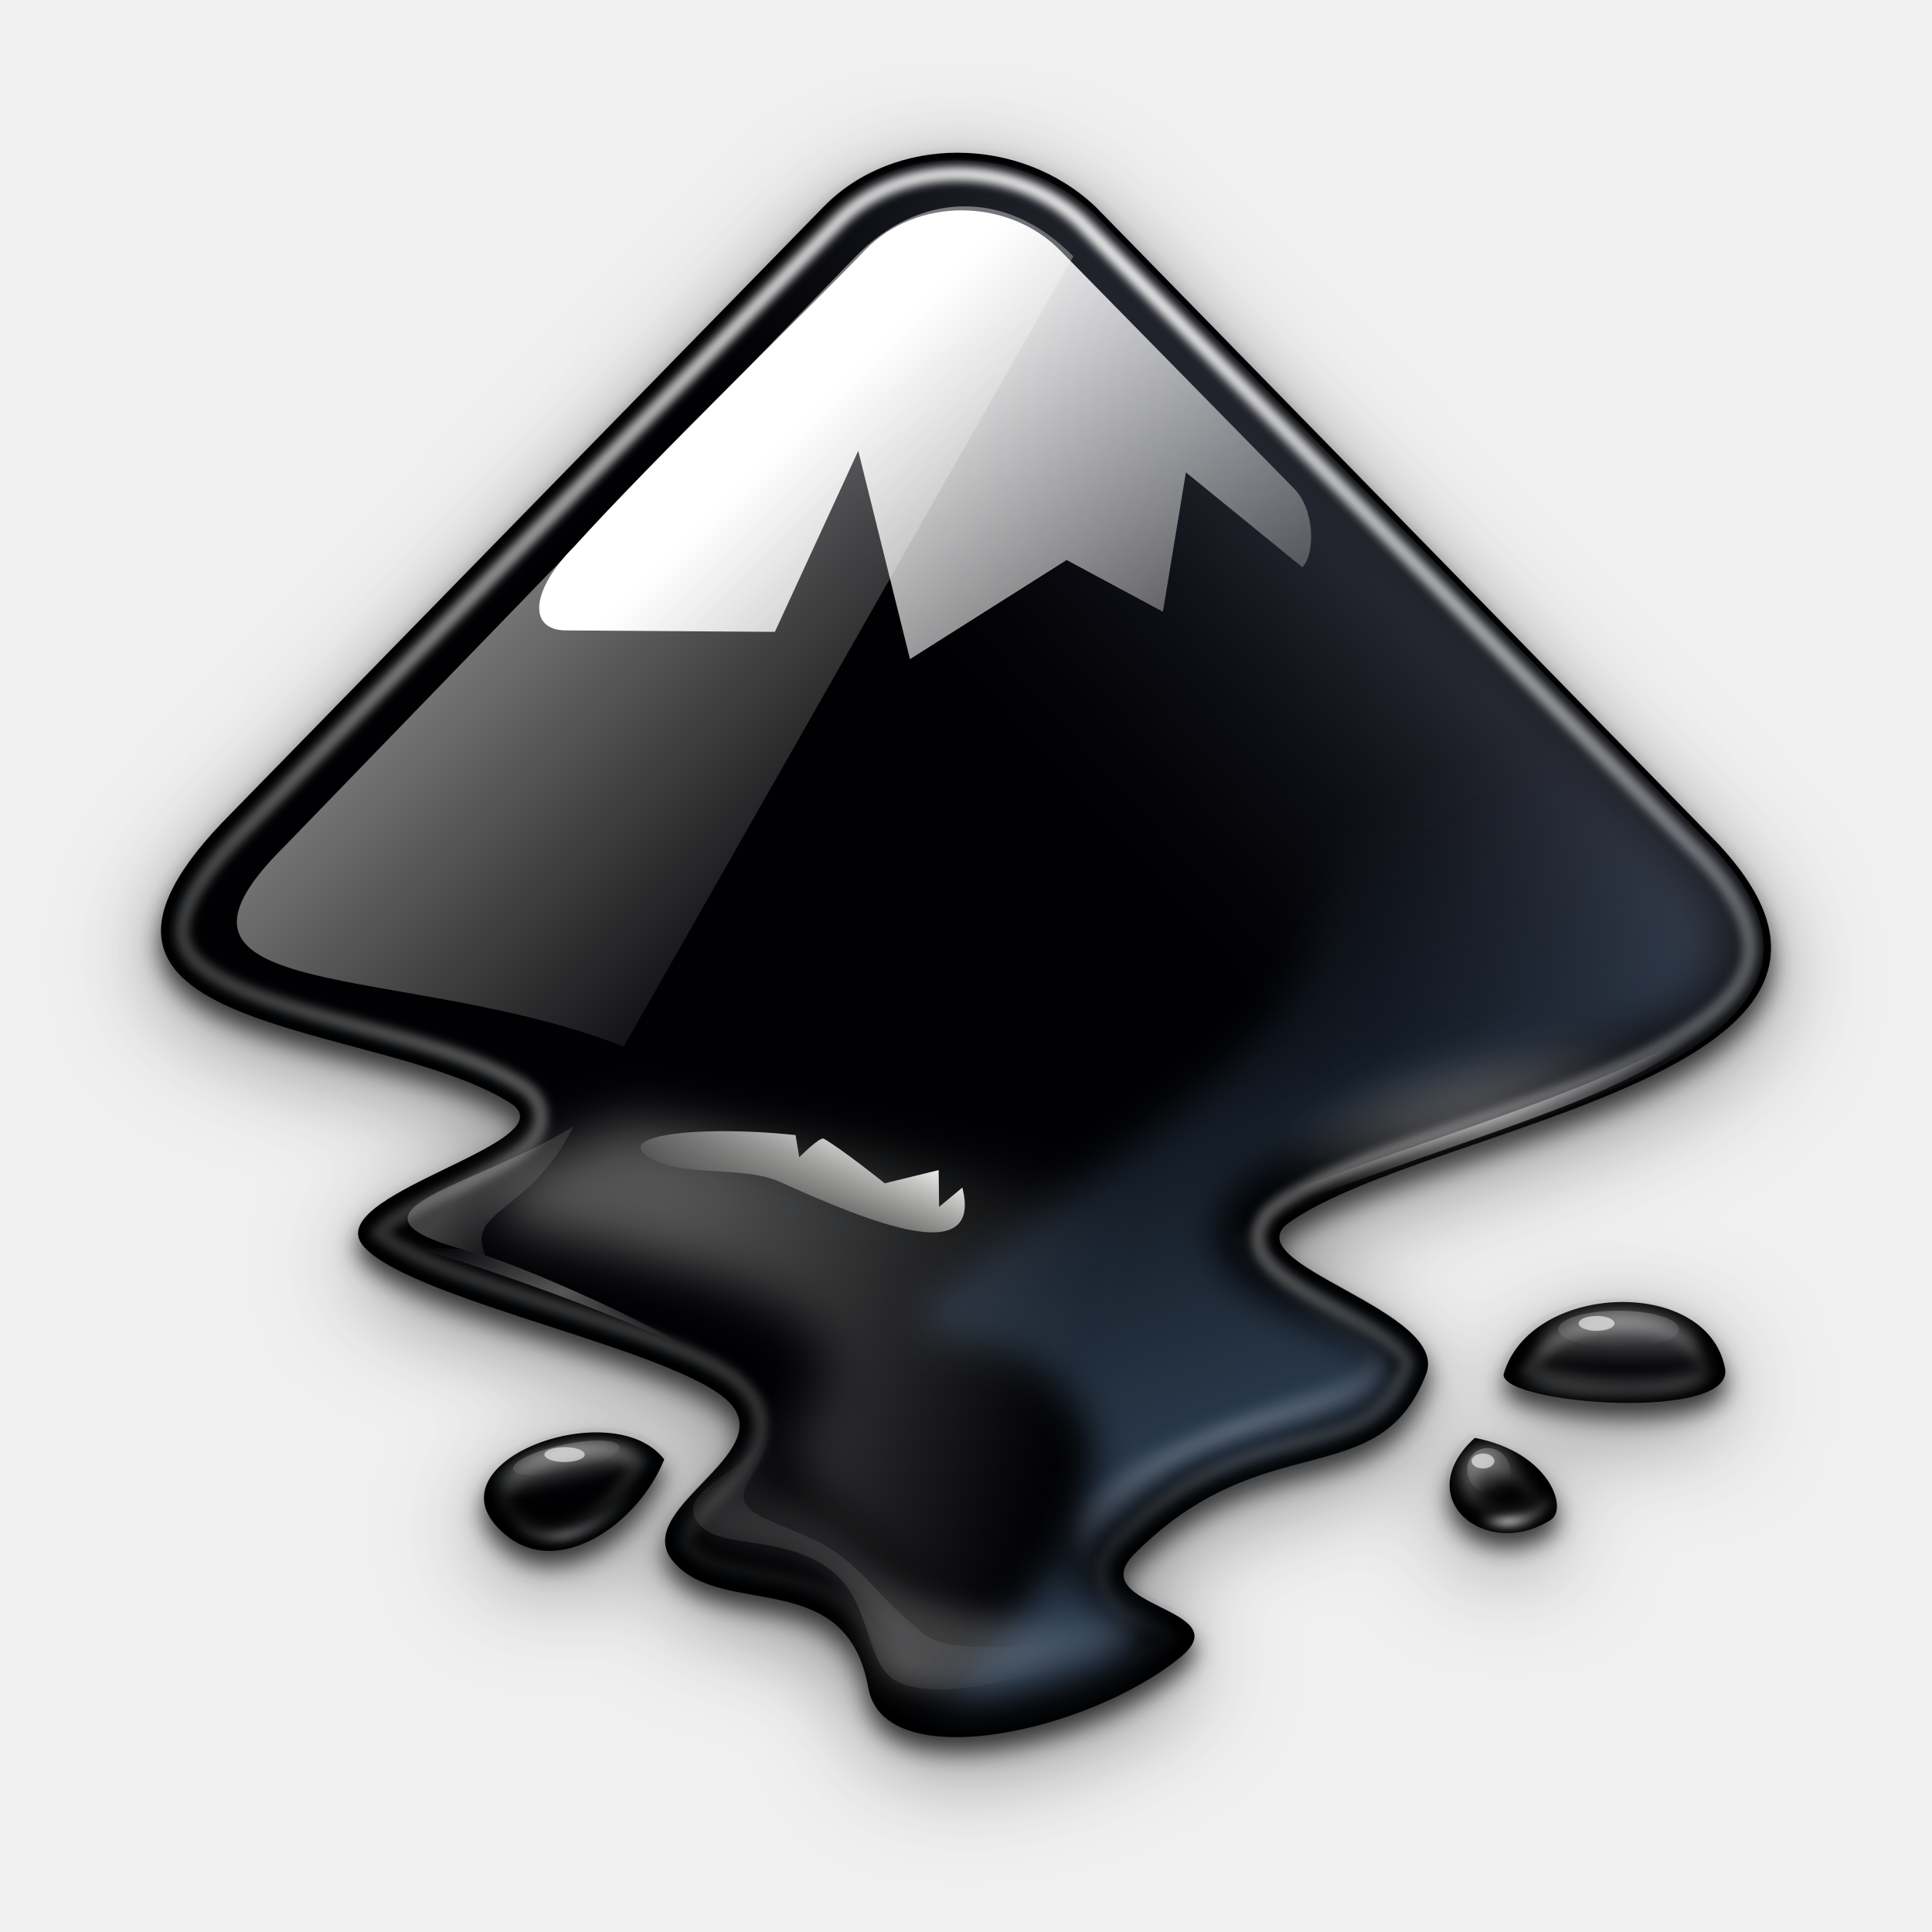
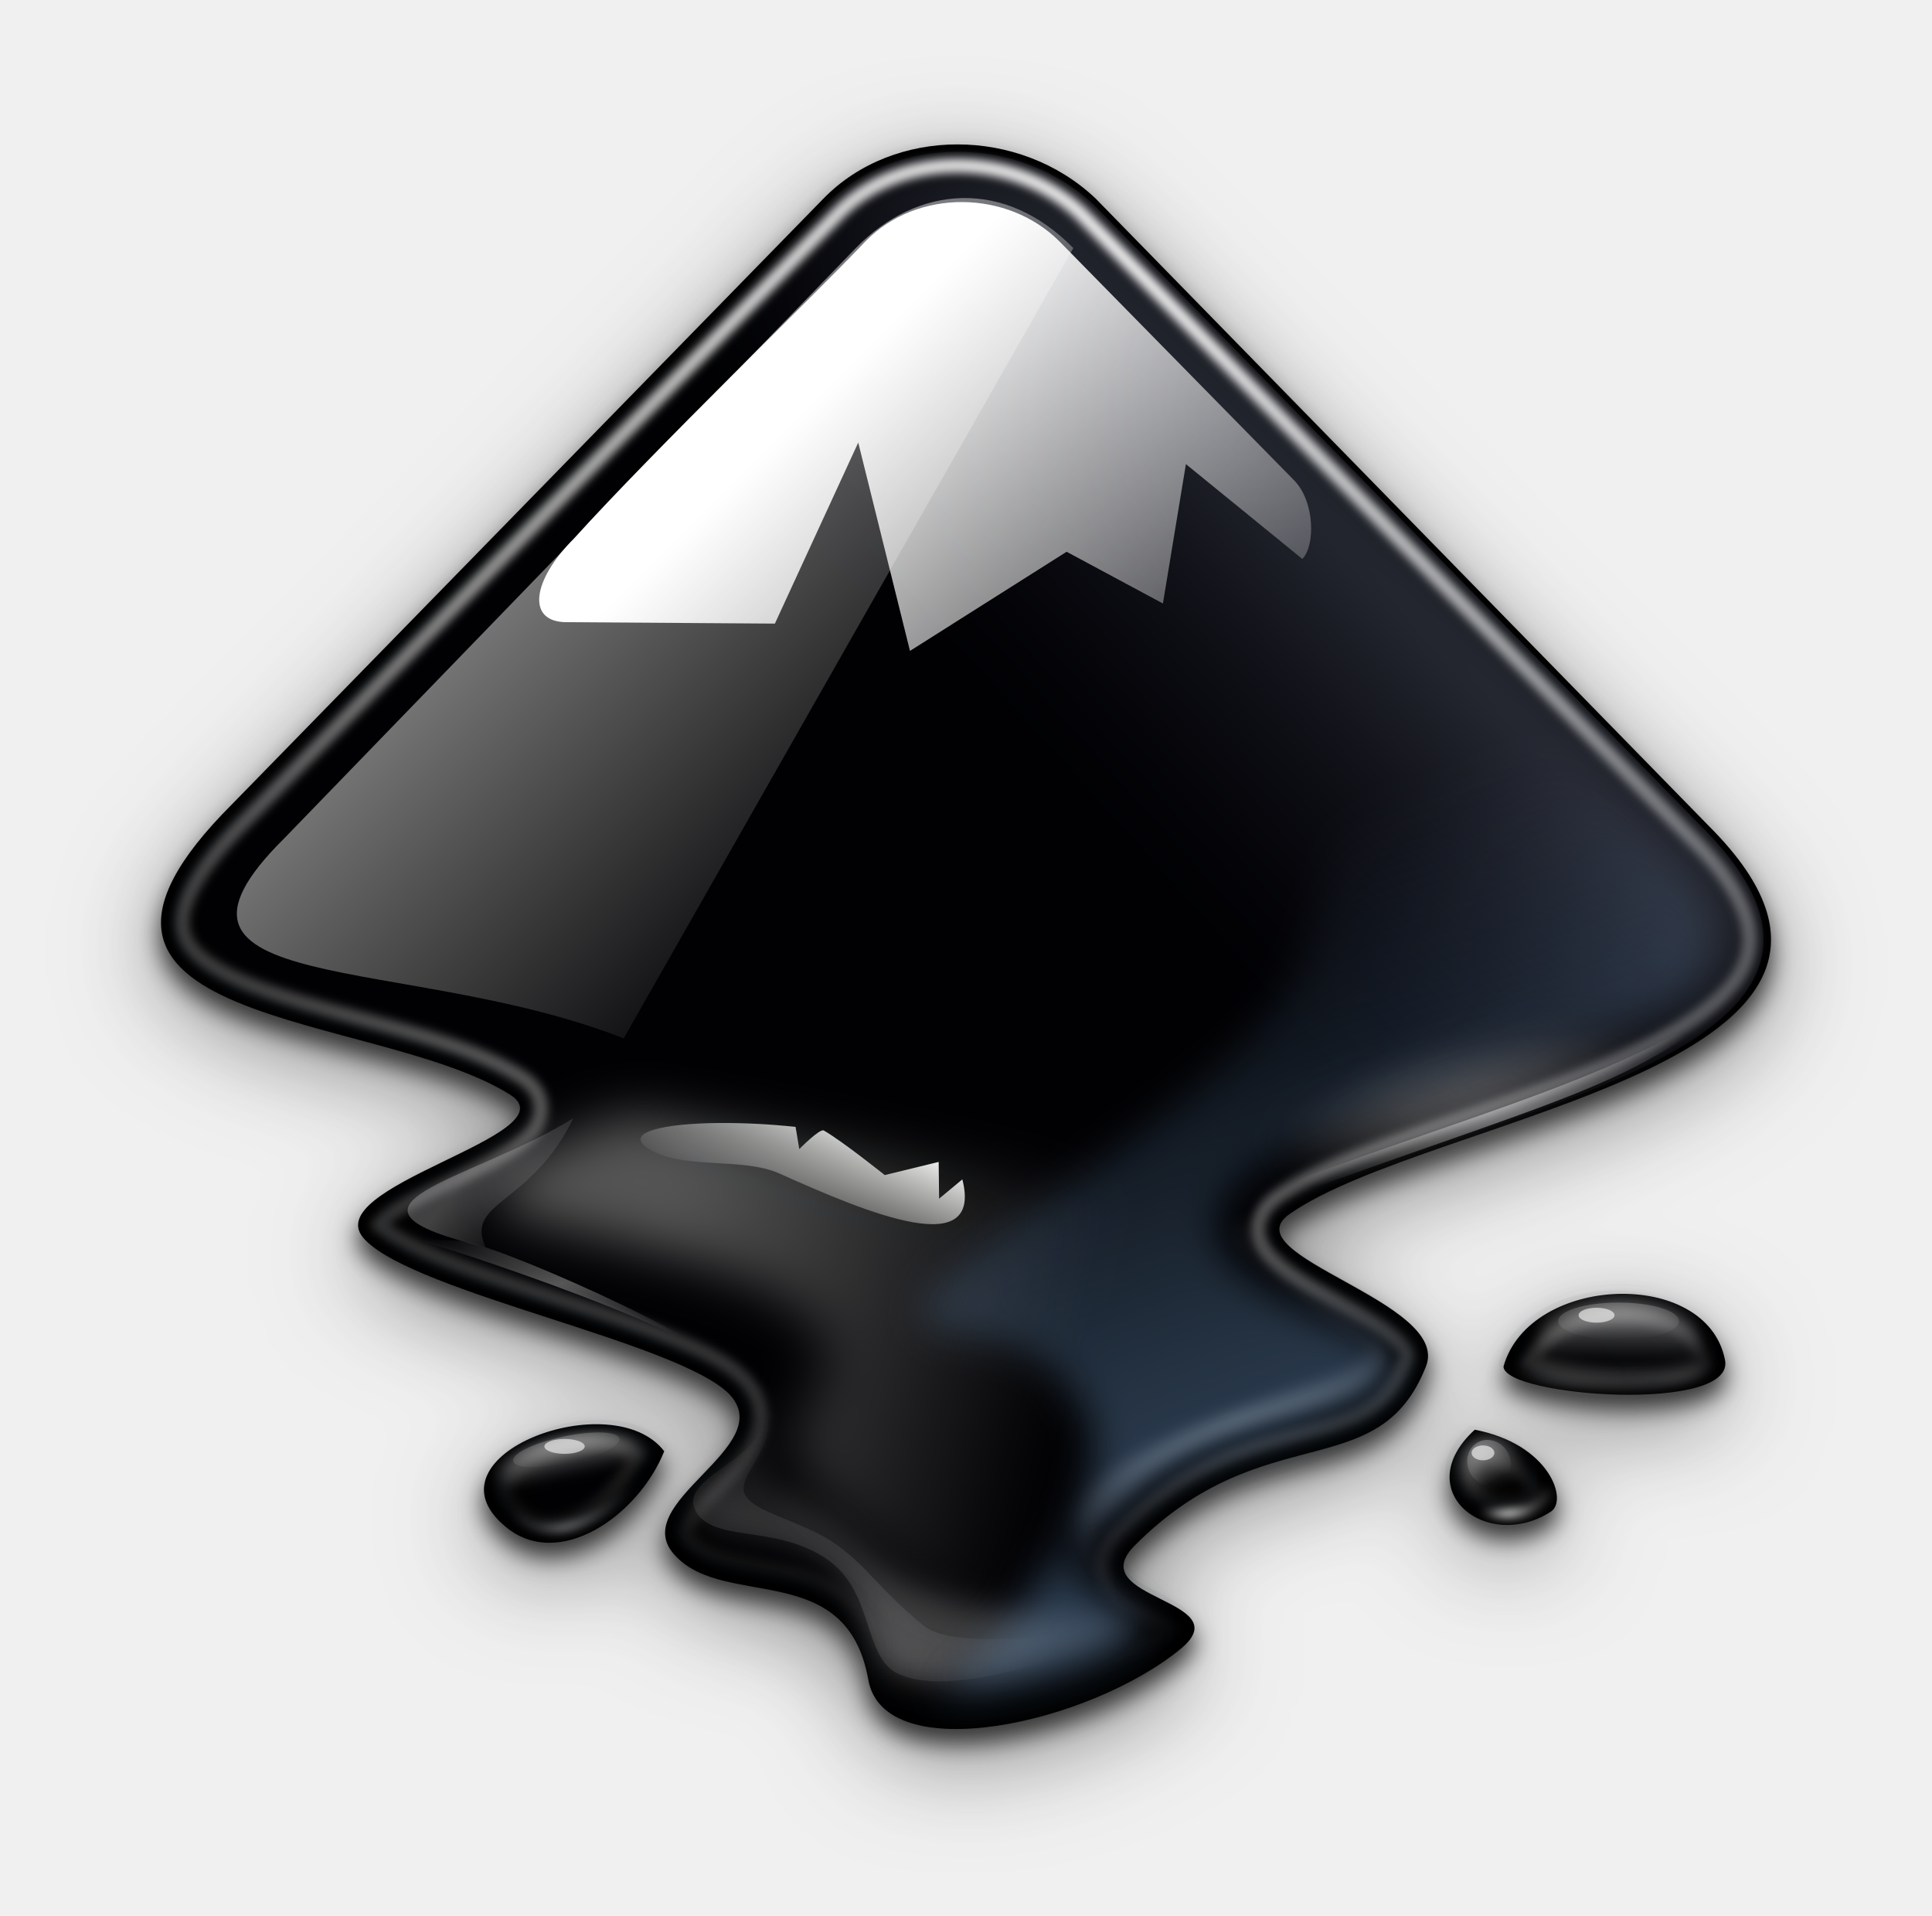
- <svg xmlns="http://www.w3.org/2000/svg" xmlns:xlink="http://www.w3.org/1999/xlink" width="21" height="21" viewBox="0 0 133.972 132.817">
+ <svg xmlns="http://www.w3.org/2000/svg" xmlns:xlink="http://www.w3.org/1999/xlink" viewBox="0 0 133.972 132.817">
  <defs>
    <linearGradient id="a" gradientUnits="userSpaceOnUse">
      <stop offset="0" stop-color="#fff" />
      <stop offset="1" stop-color="#fff" stop-opacity="0" />
    </linearGradient>
    <linearGradient id="i" x1="60" x2="90" y1="20" y2="50" xlink:href="#a" />
    <linearGradient id="e" x1="82.12" x2="60" y1="20" y2="40" gradientUnits="userSpaceOnUse">
      <stop offset="0" stop-color="#c0cdf9" />
      <stop offset="1" stop-color="#07092d" stop-opacity=".288" />
    </linearGradient>
    <linearGradient id="h" x1="32.91" x2="58.14" y1="34.94" y2="60.17" xlink:href="#a" />
    <linearGradient id="q" x1="231.63" x2="231.75" y1="195.19" y2="201.5" gradientUnits="userSpaceOnUse" xlink:href="#a" />
    <linearGradient id="t" x1="231.38" x2="231.38" y1="195.62" y2="200.07" gradientUnits="userSpaceOnUse" xlink:href="#a" />
    <linearGradient id="E" x1="95.5" x2="153.5" y1="208.16" y2="223.5" xlink:href="#a" />
    <linearGradient id="G" x1="55.84" x2="52.66" y1="76.73" y2="84.02" gradientUnits="userSpaceOnUse">
      <stop offset="0" stop-color="#eeeeec" />
      <stop offset="1" stop-color="#eeeeec" stop-opacity="0" />
    </linearGradient>
    <linearGradient id="J" x1="30.32" x2="34.78" y1="79.22" y2="82.76" xlink:href="#a" />
    <linearGradient id="K" x1="50.64" x2="23.53" y1="134.15" y2="61.15" gradientUnits="userSpaceOnUse">
      <stop offset="0" stop-color="#729fcf" />
      <stop offset="1" stop-color="#729fcf" stop-opacity="0" />
    </linearGradient>
    <linearGradient id="p" x1="231.63" x2="231.75" y1="195.19" y2="201.5" gradientUnits="userSpaceOnUse" xlink:href="#a" />
    <linearGradient id="r" x1="231.38" x2="231.38" y1="195.62" y2="200.07" gradientUnits="userSpaceOnUse" xlink:href="#a" />
    <linearGradient id="x" x1="231.63" x2="231.75" y1="195.19" y2="201.5" gradientUnits="userSpaceOnUse" xlink:href="#a" />
    <linearGradient id="y" x1="231.38" x2="231.38" y1="195.62" y2="200.07" gradientUnits="userSpaceOnUse" xlink:href="#a" />
    <filter id="c" color-interpolation-filters="sRGB">
      <feGaussianBlur stdDeviation=".805" />
    </filter>
    <filter id="d" color-interpolation-filters="sRGB">
      <feGaussianBlur stdDeviation="3.49" />
    </filter>
    <filter id="f" color-interpolation-filters="sRGB">
      <feGaussianBlur stdDeviation="2.416" />
    </filter>
    <filter id="l" width="1.16" height="1.23" x="-.08" y="-.11" color-interpolation-filters="sRGB">
      <feGaussianBlur stdDeviation="1.958" />
    </filter>
    <filter id="o" width="1.15" height="1.35" x="-.07" y="-.18" color-interpolation-filters="sRGB">
      <feGaussianBlur stdDeviation="2.12" />
    </filter>
    <filter id="s" width="1.17" height="1.56" x="-.09" y="-.28" color-interpolation-filters="sRGB">
      <feGaussianBlur stdDeviation=".565" />
    </filter>
    <filter id="v" width="1.14" height="1.95" x="-.07" y="-.47" color-interpolation-filters="sRGB">
      <feGaussianBlur stdDeviation=".821" />
    </filter>
    <filter id="B" width="1.15" height="1.33" x="-.08" y="-.17" color-interpolation-filters="sRGB">
      <feGaussianBlur stdDeviation=".665" />
    </filter>
    <filter id="D" color-interpolation-filters="sRGB">
      <feGaussianBlur stdDeviation=".326" />
    </filter>
    <filter id="F" width="1.17" height="1.24" x="-.08" y="-.12" color-interpolation-filters="sRGB">
      <feGaussianBlur stdDeviation="3.687" />
    </filter>
    <filter id="I" color-interpolation-filters="sRGB">
      <feGaussianBlur stdDeviation="1.241" />
    </filter>
    <filter id="L" color-interpolation-filters="sRGB">
      <feGaussianBlur stdDeviation="2.77" />
    </filter>
    <radialGradient id="j" cx="116.31" cy="250.9" r="30.6" gradientTransform="matrix(1.57005 0 0 1.05093 -75.5 -22.1)" gradientUnits="userSpaceOnUse" xlink:href="#a" />
    <radialGradient id="k" cx="132.44" cy="251.99" r="30.6" gradientTransform="matrix(2.00325 0 0 1.3409 -132.88 -95.17)" gradientUnits="userSpaceOnUse" xlink:href="#a" />
    <radialGradient id="m" cx="210.25" cy="168.5" r="34.25" gradientTransform="matrix(1 0 0 .42336 0 97.16)" gradientUnits="userSpaceOnUse" xlink:href="#a" />
    <radialGradient id="n" cx="217.5" cy="182.08" r="34.25" gradientTransform="matrix(1 0 0 .42336 0 97.16)" gradientUnits="userSpaceOnUse" xlink:href="#a" />
    <radialGradient id="w" cx="228.22" cy="204.83" r="14.09" gradientTransform="matrix(1 0 0 .14775 0 174.57)" gradientUnits="userSpaceOnUse" xlink:href="#a" />
    <radialGradient id="z" cx="89.88" cy="187.87" r="22.75" gradientTransform="matrix(1 0 0 .40708 0 115.76)" gradientUnits="userSpaceOnUse">
      <stop offset="0" stop-color="#fff" stop-opacity=".33" />
      <stop offset="1" stop-color="#fff" stop-opacity="0" />
    </radialGradient>
    <radialGradient id="A" cx="90.28" cy="230.84" r="10.47" gradientTransform="matrix(1.18508 -.32836 .12286 .4434 -45.07 152.92)" xlink:href="#a" />
    <radialGradient id="C" cx="68.4" cy="21.23" r="54.78" gradientTransform="matrix(1.72215 0 0 1.69498 -49.4 -14.08)" xlink:href="#a" />
    <radialGradient id="H" cx="181.23" cy="214.55" r="22.47" gradientTransform="matrix(1.35152 0 0 1.71757 -63.71 -153.96)" xlink:href="#a" />
    <radialGradient id="u" cx="228.22" cy="204.83" r="14.09" gradientTransform="matrix(1 0 0 .14775 0 174.57)" gradientUnits="userSpaceOnUse" xlink:href="#a" />
    <clipPath id="g">
      <use width="400" height="300" xlink:href="#b" />
    </clipPath>
    <path id="b" d="M54.1 12.5 12.9 54.7C-2.7 70.3 23 69 32.3 74.9c4.3 2.8-13.8 6.4-10.1 10.1 3.6 3.7 21.7 7.1 25.3 10.7 3.6 3.7-7.3 7.6-3.7 11.3 3.5 3.7 11.9.2 13.4 8.6 1.1 6.2 15.4 3.1 21.8-2.2 4-3.4-6.9-3.4-3.3-7.1 9-9.1 17-4.1 20.3-12.5 1.8-4.5-13.6-7.7-9.5-10.6 9.8-6.9 45.8-10.4 29.2-27L73 12.5c-5.3-5-14-5-18.9 0zm-9.9 64.7c.9 0 30.8 4 19.3 7.1-4.4 1.2-24.6-7.1-19.3-7.1zm57.2 16.6c0 2.1 16.3 3.3 15.4-.5-1.3-6.4-13.6-5.9-15.4.5zm-69.5 11.1c3.7 3.2 9.3-.7 11.1-5.2-3.6-4.7-16.9.3-11.1 5.2zm67.5-6.7c-4.6 4.2.8 8.6 5.3 5.7 1.2-.8-.1-4.7-5.3-5.7z" />
  </defs>
  <g transform="matrix(.99658 0 0 .99627 3.207 1.295)">
    <g opacity=".783">
      <path d="m54.1 12.988-41.2 42.2c-15.6 15.6 10.1 14.3 19.4 20.2 4.3 2.8-13.8 6.4-10.1 10.1 3.6 3.7 21.7 7.1 25.3 10.7 3.6 3.7-7.3 7.6-3.7 11.3 3.5 3.7 11.9.2 13.4 8.6 1.1 6.2 15.4 3.1 21.8-2.2 4-3.4-6.9-3.4-3.3-7.1 9-9.1 17-4.1 20.3-12.5 1.8-4.5-13.6-7.7-9.5-10.6 9.8-6.9 45.8-10.4 29.2-27L73 12.988c-5.3-5-14-5-18.9 0zm47.3 81.3c0 2.1 16.3 3.3 15.4-.5-1.3-6.4-13.6-5.9-15.4.5zm-69.5 11.1c3.7 3.2 9.3-.7 11.1-5.2-3.6-4.7-16.9.3-11.1 5.2zm67.5-6.7c-4.6 4.2.8 8.6 5.3 5.7 1.2-.8-.1-4.7-5.3-5.7z" filter="url(#c)" transform="translate(0 .49)" />
      <path d="m54.1 13.965-41.2 42.2c-15.6 15.6 10.1 14.3 19.4 20.2 4.3 2.8-13.8 6.4-10.1 10.1 3.6 3.7 21.7 7.1 25.3 10.7 3.6 3.7-7.3 7.6-3.7 11.3 3.5 3.7 11.9.2 13.4 8.6 1.1 6.2 15.4 3.1 21.8-2.2 4-3.4-6.9-3.4-3.3-7.1 9-9.1 17-4.1 20.3-12.5 1.8-4.5-13.6-7.7-9.5-10.6 9.8-6.9 45.8-10.4 29.2-27L73 13.965c-5.3-5-14-5-18.9 0zm47.3 81.3c0 2.1 16.3 3.3 15.4-.5-1.3-6.4-13.6-5.9-15.4.5zm-69.5 11.1c3.7 3.2 9.3-.7 11.1-5.2-3.6-4.7-16.9.3-11.1 5.2zm67.5-6.7c-4.6 4.2.8 8.6 5.3 5.7 1.2-.8-.1-4.7-5.3-5.7z" filter="url(#d)" opacity=".576" transform="translate(0 .49)" />
    </g>
    <path d="M54.1 12.5 12.9 54.7C-2.7 70.3 23 69 32.3 74.9c4.3 2.8-13.8 6.4-10.1 10.1 3.6 3.7 21.7 7.1 25.3 10.7 3.6 3.7-7.3 7.6-3.7 11.3 3.5 3.7 11.9.2 13.4 8.6 1.1 6.2 15.4 3.1 21.8-2.2 4-3.4-6.9-3.4-3.3-7.1 9-9.1 17-4.1 20.3-12.5 1.8-4.5-13.6-7.7-9.5-10.6 9.8-6.9 45.8-10.4 29.2-27L73 12.5c-5.3-5-14-5-18.9 0zm47.3 81.3c0 2.1 16.3 3.3 15.4-.5-1.3-6.4-13.6-5.9-15.4.5zm-69.5 11.1c3.7 3.2 9.3-.7 11.1-5.2-3.6-4.7-16.9.3-11.1 5.2zm67.5-6.7c-4.6 4.2.8 8.6 5.3 5.7 1.2-.8-.1-4.7-5.3-5.7z" />
    <path fill="none" d="M54.1 12.5 12.9 54.7C-2.7 70.3 23 69 32.3 74.9c4.3 2.8-13.8 6.4-10.1 10.1 3.6 3.7 21.7 7.1 25.3 10.7 3.6 3.7-7.3 7.6-3.7 11.3 3.5 3.7 11.9.2 13.4 8.6 1.1 6.2 15.4 3.1 21.8-2.2 4-3.4-6.9-3.4-3.3-7.1 9-9.1 17-4.1 20.3-12.5 1.8-4.5-13.6-7.7-9.5-10.6 9.8-6.9 45.8-10.4 29.2-27L73 12.5c-5.3-5-14-5-18.9 0zm47.3 81.3c0 2.1 16.3 3.3 15.4-.5-1.3-6.4-13.6-5.9-15.4.5zm-69.5 11.1c3.7 3.2 9.3-.7 11.1-5.2-3.6-4.7-16.9.3-11.1 5.2zm67.5-6.7c-4.6 4.2.8 8.6 5.3 5.7 1.2-.8-.1-4.7-5.3-5.7z" />
    <use width="400" height="300" fill="url(#e)" clip-path="url(#g)" filter="url(#f)" opacity=".25" style="fill:url(#e)" transform="translate(.61 .6) scale(.99054)" xlink:href="#b" />
    <path fill="url(#h)" d="M16.565 57.04c-11.202 11.1 8.477 7.972 23.615 13.926l31.285-55c-4.743-4.844-10.799-4.44-15.138 0z" opacity=".5" style="fill:url(#h)" />
    <path fill="url(#i)" d="m70.5 15.5 16.3 16.6c1.5 1.5 1.5 4.6.6 5.5L79.3 31l-1.6 9.7-6.7-3.6L60.1 44l-3.6-14.5-5.8 12.6-14.5-.1c-2.8 0-2.4-2.9.5-5.8 5.7-6.3 16.8-17 20.3-20.7 3.6-3.7 9.9-3.6 13.5 0z" style="fill:url(#i)" />
    <path fill="url(#j)" fill-rule="evenodd" d="M113 203.5s3.34 5.1 3 7.5c-.668 4.709-10.81 7.058-8.563 11.25 2.22 4.141 10.222 1.794 16.938 6.125 6.688 4.313 4.89 13.101 9.75 15.313 9.48 4.312 34.375-7.438 33.125-7.188s-24.57 5.095-29.82.845c-5.986-4.845-7.702-8.23-12.118-11.095-4.137-2.685-9.95-3.78-11.302-5.979-1.353-2.198 2.71-5.034 2.99-9.271.169-2.544-4-7.5-4-7.5z" opacity=".217" style="fill:url(#j)" transform="translate(-11.72 -13.86) scale(.52965)" />
    <path fill="url(#k)" fill-rule="evenodd" d="M113 203.5s3.34 5.1 3 7.5c-.668 4.709-10.81 7.058-8.563 11.25 2.22 4.141 10.222 1.794 16.938 6.125 6.688 4.313 4.89 13.101 9.75 15.313 9.48 4.312 34.375-7.438 33.125-7.188-41.34.157-33.625-10.495-49.563-17.5-2.302-1.012-.968-3.763-.687-8 .169-2.544-4-7.5-4-7.5z" filter="url(#l)" opacity=".276" style="fill:url(#k)" transform="translate(-11.72 -13.86) scale(.52965)" />
    <path fill="url(#m)" fill-rule="evenodd" d="M183.25 181.75c37.104-13.655 49.024-15.53 61.25-27.75-14.16 11.954-44.099 18.366-68.5 29z" opacity=".453" style="fill:url(#m)" transform="translate(-11.72 -13.86) scale(.52965)" />
    <path fill="url(#n)" fill-rule="evenodd" d="M183.25 181.75c61.104-21.655 50.774-21.53 61.25-27.75-19.428 7.437-55.734 8.23-68.5 29z" filter="url(#o)" opacity=".512" style="fill:url(#n)" transform="translate(-11.72 -14.79) scale(.52965)" />
    <path fill="url(#q)" d="M237.875 199.062c0 1.346-3.554 2.438-7.938 2.438-4.383 0-7.937-1.092-7.937-2.438s3.554-2.438 7.938-2.438c4.383 0 7.937 1.092 7.937 2.438z" opacity=".286" style="fill:url(#p)" transform="translate(-12.38 -14.79) scale(.52965)" />
    <path fill="url(#t)" d="M237.875 199.062c0 1.346-3.554 2.438-7.938 2.438-4.383 0-7.937-1.092-7.937-2.438s3.554-2.438 7.938-2.438c4.383 0 7.937 1.092 7.937 2.438z" filter="url(#s)" opacity=".621" style="fill:url(#r)" transform="matrix(.71315 0 0 1.14078 -54.58 -134.96)" />
    <path fill="url(#w)" fill-rule="evenodd" d="M214.125 203.75c3.77 3.484 24.756 5.272 28.188-1-6.737 4.784-21.717 3.103-28.188 1z" filter="url(#v)" style="fill:url(#u)" transform="translate(-11.72 -14.24) scale(.52965)" />
    <path fill="url(#q)" d="M236.446 199.062c0 1.702-2.914 3.082-6.508 3.082-3.595 0-6.509-1.38-6.509-3.082s2.914-3.082 6.509-3.082c3.594 0 6.508 1.38 6.508 3.082z" opacity=".286" style="fill:url(#x)" transform="matrix(.20425 -.10356 .23952 .4724 5.75 30.29)" />
    <path fill="url(#t)" d="M236.993 199.062c0 1.182-3.159 2.14-7.056 2.14-3.896 0-7.055-.958-7.055-2.14 0-1.182 3.159-2.14 7.055-2.14 3.897 0 7.056.958 7.056 2.14z" filter="url(#s)" opacity=".621" style="fill:url(#y)" transform="matrix(.27502 -.13944 .51588 1.01747 -65.35 -69.3)" />
    <path fill="url(#w)" fill-rule="evenodd" d="M217.058 201.94c3.77 3.484 26.971 8.911 25.255.81-3.317 5.323-18.784 1.293-25.255-.81z" filter="url(#v)" style="fill:url(#w)" transform="matrix(.20425 -.10356 .23952 .4724 6.26 30.65)" />
    <path fill="url(#z)" fill-rule="evenodd" d="M68.25 186c0-.62 38.846 11.838 45.5 18.5-5.471-5.338-33.16-17.616-37.375-17.75-4.215-.134-7.625-.5-8.125-.75z" style="fill:url(#z)" transform="translate(-11.72 -13.86) scale(.52965)" />
    <path fill="url(#q)" d="M237.875 199.062c0 1.346-3.554 2.438-7.938 2.438-4.383 0-7.937-1.092-7.937-2.438s3.554-2.438 7.938-2.438c4.383 0 7.937 1.092 7.937 2.438z" opacity=".286" style="fill:url(#q)" transform="matrix(.46557 -.10222 .12385 .3686 -95.523 49.731)" />
    <path fill="url(#t)" d="M237.875 199.062c0 1.346-3.554 2.438-7.938 2.438-4.383 0-7.937-1.092-7.937-2.438s3.554-2.438 7.938-2.438c4.383 0 7.937 1.092 7.937 2.438z" filter="url(#s)" opacity=".621" style="fill:url(#t)" transform="matrix(.62687 -.13764 .26675 .7939 -160.706 -25.749)" />
    <path fill="url(#A)" fill-rule="evenodd" d="M80.5 220.062s2.103 5.65 7.875 5.938c5.839.29 12.503-7.007 13.063-9.625-1 2.25-6.59 9.033-13.813 8.937-4.1-.054-7.125-5.25-7.125-5.25z" filter="url(#B)" opacity=".616" style="fill:url(#A)" transform="translate(-11.62 -14.43) scale(.52965)" />
    <path fill="none" stroke="url(#C)" stroke-width="1.004" d="M63.406 10.219c-3.098 0-6.134 1.122-8.281 3.312L13.937 55.72c-3.765 3.765-4.67 6.23-4.437 7.625.116.697.459 1.303 1.187 1.937.73.635 1.832 1.257 3.157 1.813 2.65 1.112 6.218 2.008 9.718 2.969 3.501.96 6.93 1.974 9.532 3.625.396.258.769.576 1.03 1.03.263.456.355 1.057.25 1.563-.207 1.013-.831 1.547-1.468 2.032-1.273.968-3.023 1.773-4.781 2.625-1.758.851-3.525 1.723-4.406 2.437-.441.357-.6.678-.594.656.006-.022-.117-.273.094-.062.551.567 2.274 1.538 4.468 2.406 2.195.868 4.881 1.746 7.594 2.625 2.713.88 5.458 1.75 7.781 2.656 2.324.907 4.218 1.75 5.47 3 .622.64 1.062 1.436 1.155 2.25.094.814-.126 1.578-.437 2.219-.621 1.281-1.62 2.267-2.531 3.219-.911.951-1.737 1.86-2.032 2.469-.147.304-.17.502-.156.625.014.122.035.246.313.53a1.457 1.457 0 0 1 .03.032c1.195 1.262 3.788 1.44 6.72 2.125 1.466.343 2.999.862 4.312 2 1.314 1.138 2.3 2.87 2.719 5.219.176.994.703 1.479 1.969 1.875 1.266.396 3.194.465 5.312.156 4.236-.619 9.26-2.695 12.156-5.094.18-.153.13-.112.188-.187-.195-.14-.652-.437-1.406-.813-.892-.444-1.945-.86-2.75-1.875-.403-.507-.68-1.31-.563-2.093.118-.785.547-1.437 1.125-2.032 4.746-4.798 9.422-5.944 12.938-6.875 1.757-.465 3.229-.89 4.343-1.593 1.115-.703 1.985-1.664 2.72-3.532.08-.202.078-.26-.032-.5-.11-.239-.405-.621-.875-1.031-.941-.819-2.51-1.7-4.063-2.562-1.552-.864-3.06-1.669-4.156-2.688-.548-.51-1.122-1.152-1.187-2.125-.066-.973.572-1.852 1.312-2.375 2.746-1.933 6.896-3.405 11.406-4.969 4.51-1.564 9.361-3.182 13.313-5.031 3.951-1.85 6.857-3.979 7.781-6.125.462-1.073.547-2.159.063-3.562-.484-1.404-1.59-3.121-3.563-5.094L72 13.563l-.031-.032c-2.358-2.207-5.479-3.312-8.563-3.312zm45.938 80c-2.635.095-5.06 1.301-6.094 3.187.294.11.558.235 1.031.344 1.376.317 3.296.52 5.188.563 1.892.041 3.784-.118 4.937-.438.505-.14.773-.282.906-.375-.255-1.091-.864-1.862-1.906-2.437-1.078-.596-2.556-.899-4.062-.844zm-70.5 9.062c-2.09-.145-4.717.687-6 1.719-.642.516-.913.994-.938 1.313-.024.318.078.742.938 1.468a1.457 1.457 0 0 1 0 .031c1.353 1.17 2.882 1.048 4.625.094 1.46-.8 2.757-2.3 3.625-3.875a4.57 4.57 0 0 0-2.25-.75zm61 .625c-.447.569-.691 1.098-.719 1.469-.038.512.107.907.5 1.281.737.701 2.34 1.003 3.969.125a1.99 1.99 0 0 0-.344-.843c-.5-.735-1.669-1.526-3.406-2.032z" filter="url(#D)" style="stroke:url(#C)" />
    <path fill="url(#E)" fill-rule="evenodd" d="M95.5 172c-5.09 1.502-21.592 7.737-19.25 12.5 2.244 4.563 40.611 6.401 46.5 20 2.568 5.93-5.892 10.403-3.75 16.5 1.65 4.695 14.412 16.49 22.486 22.068 6.333 4.374 14.651-3.523 11.264-10.068-5.396-10.428 18.443-23.2 29.25-29 6.305-3.384-13-20-13-20z" filter="url(#F)" opacity=".325" style="fill:url(#E)" transform="translate(-5.81 -7.7) scale(.48831)" />
    <path fill="url(#G)" fill-rule="evenodd" d="M41.742 78.533c2.232 1.64 6.637.65 9.282 1.842 6.35 2.859 14.155 6.045 12.719.404l-1.616 1.342-.031-2.557-3.752.916s-2.907-2.333-4.239-3.102c-.278-.16-1.708 1.293-1.708 1.293l-.257-1.544a47.62 47.62 0 0 0-5.315-.272c-3.88.031-6.499.638-5.083 1.678z" style="fill:url(#G)" />
    <path fill="url(#H)" fill-rule="evenodd" d="M182.75 187.25c-1.76 6.478 21.628 15.28 19.875 19.75-3.859 9.842-24.976 3.138-41.125 23.75-2.313 2.953 3.25 13.5 2.5 12.25s-6.465-9.963-5-14.25c4.594-13.445 49.013-18.457 40.875-24.875-4.68-3.69-21.506-13.887-17.125-16.625z" filter="url(#I)" opacity=".478" style="fill:url(#H)" transform="translate(-5.81 -7.7) scale(.48831)" />
    <path fill="#fff" d="M109.125 90.232c0 .287-.56.519-1.251.519-.691 0-1.251-.232-1.251-.519 0-.286.56-.519 1.251-.519.691 0 1.251.233 1.251.52zM100.765 99.812c0 .287-.356.519-.794.519-.438 0-.793-.232-.793-.519 0-.286.355-.519.793-.519.438 0 .794.233.794.52zM37.469 99.362c0 .287-.629.519-1.404.519-.775 0-1.404-.232-1.404-.519 0-.286.629-.519 1.404-.519.775 0 1.404.233 1.404.52z" opacity=".586" />
    <path fill="url(#J)" d="M36.672 76.529c-7.153 4.424-18.274 6.034-6.104 8.972-1.45-3.228 3.139-2.872 6.104-8.972z" opacity=".251" style="fill:url(#J)" />
    <path fill="url(#K)" d="M8.834 171.647s22.592-2.128 27.818-8.646c3.058-3.814-12.151-8.264-8.868-12 12.35-14.055 22.73-13.468 37.05-19.354 14.32-5.886 9.036-8.769 4.404-11.354-7.932-4.426-25.587-9.142-19.747-19.646 5.877-10.57 57.343-25.25 57.343-25.25 15.596-5.328 13.64-14.965 6-23l-46-45.75s2.283 43.389-7 62c-11.471 23-72.544 48.662-47 51.5 9 1 13.32 4.07 17 11 7.577 14.269-21 40.5-21 40.5z" filter="url(#L)" opacity=".363" style="fill:url(#K)" transform="translate(57.75 33) scale(.48831)" />
  </g>
</svg>
